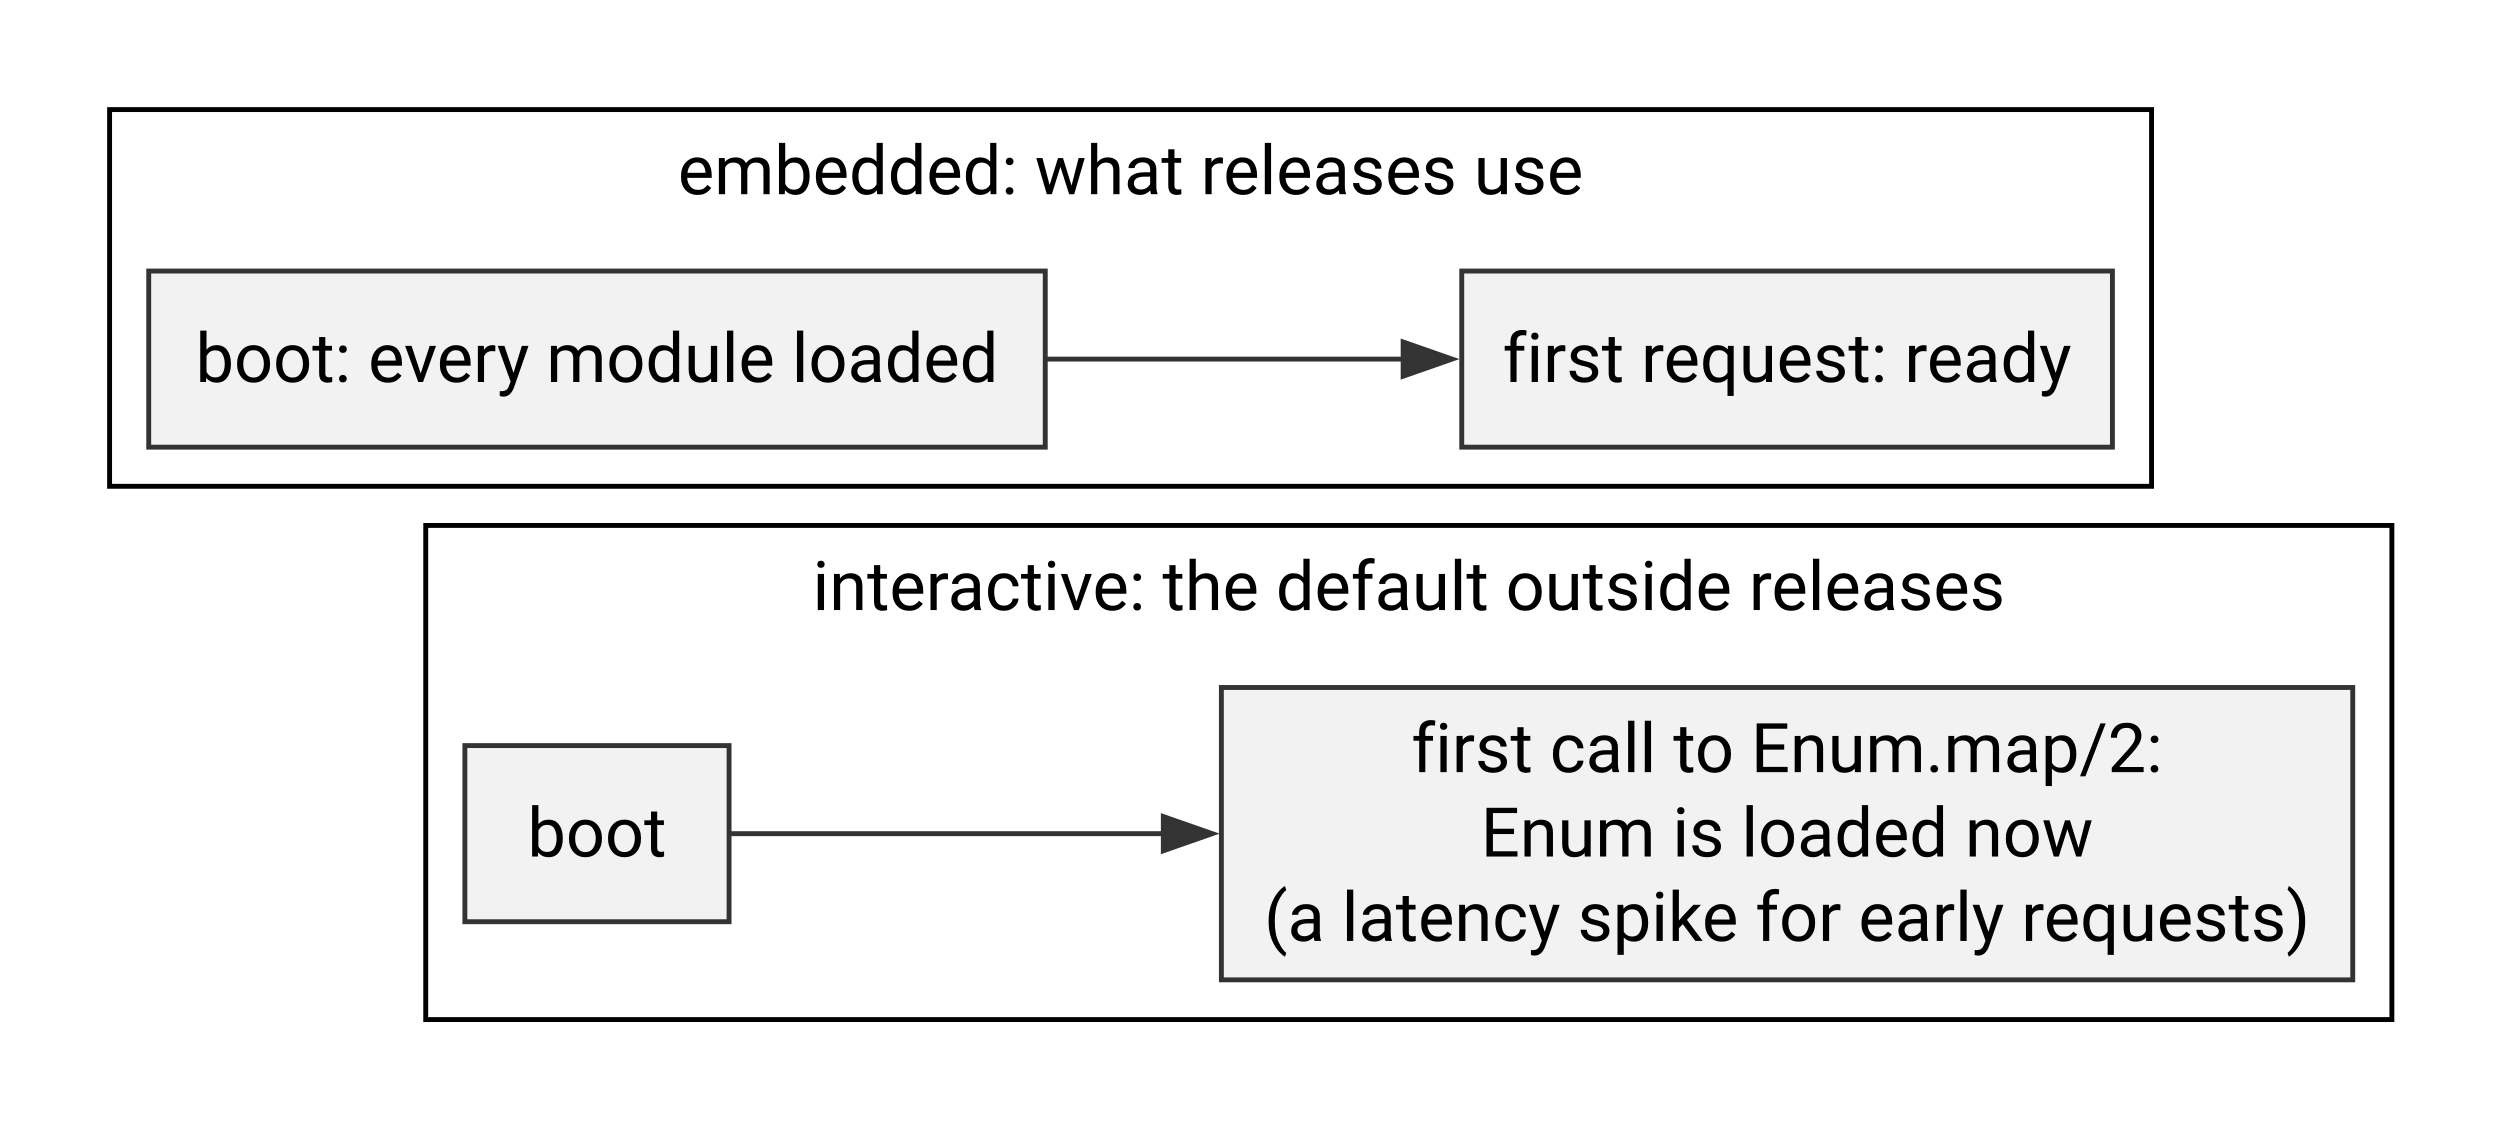
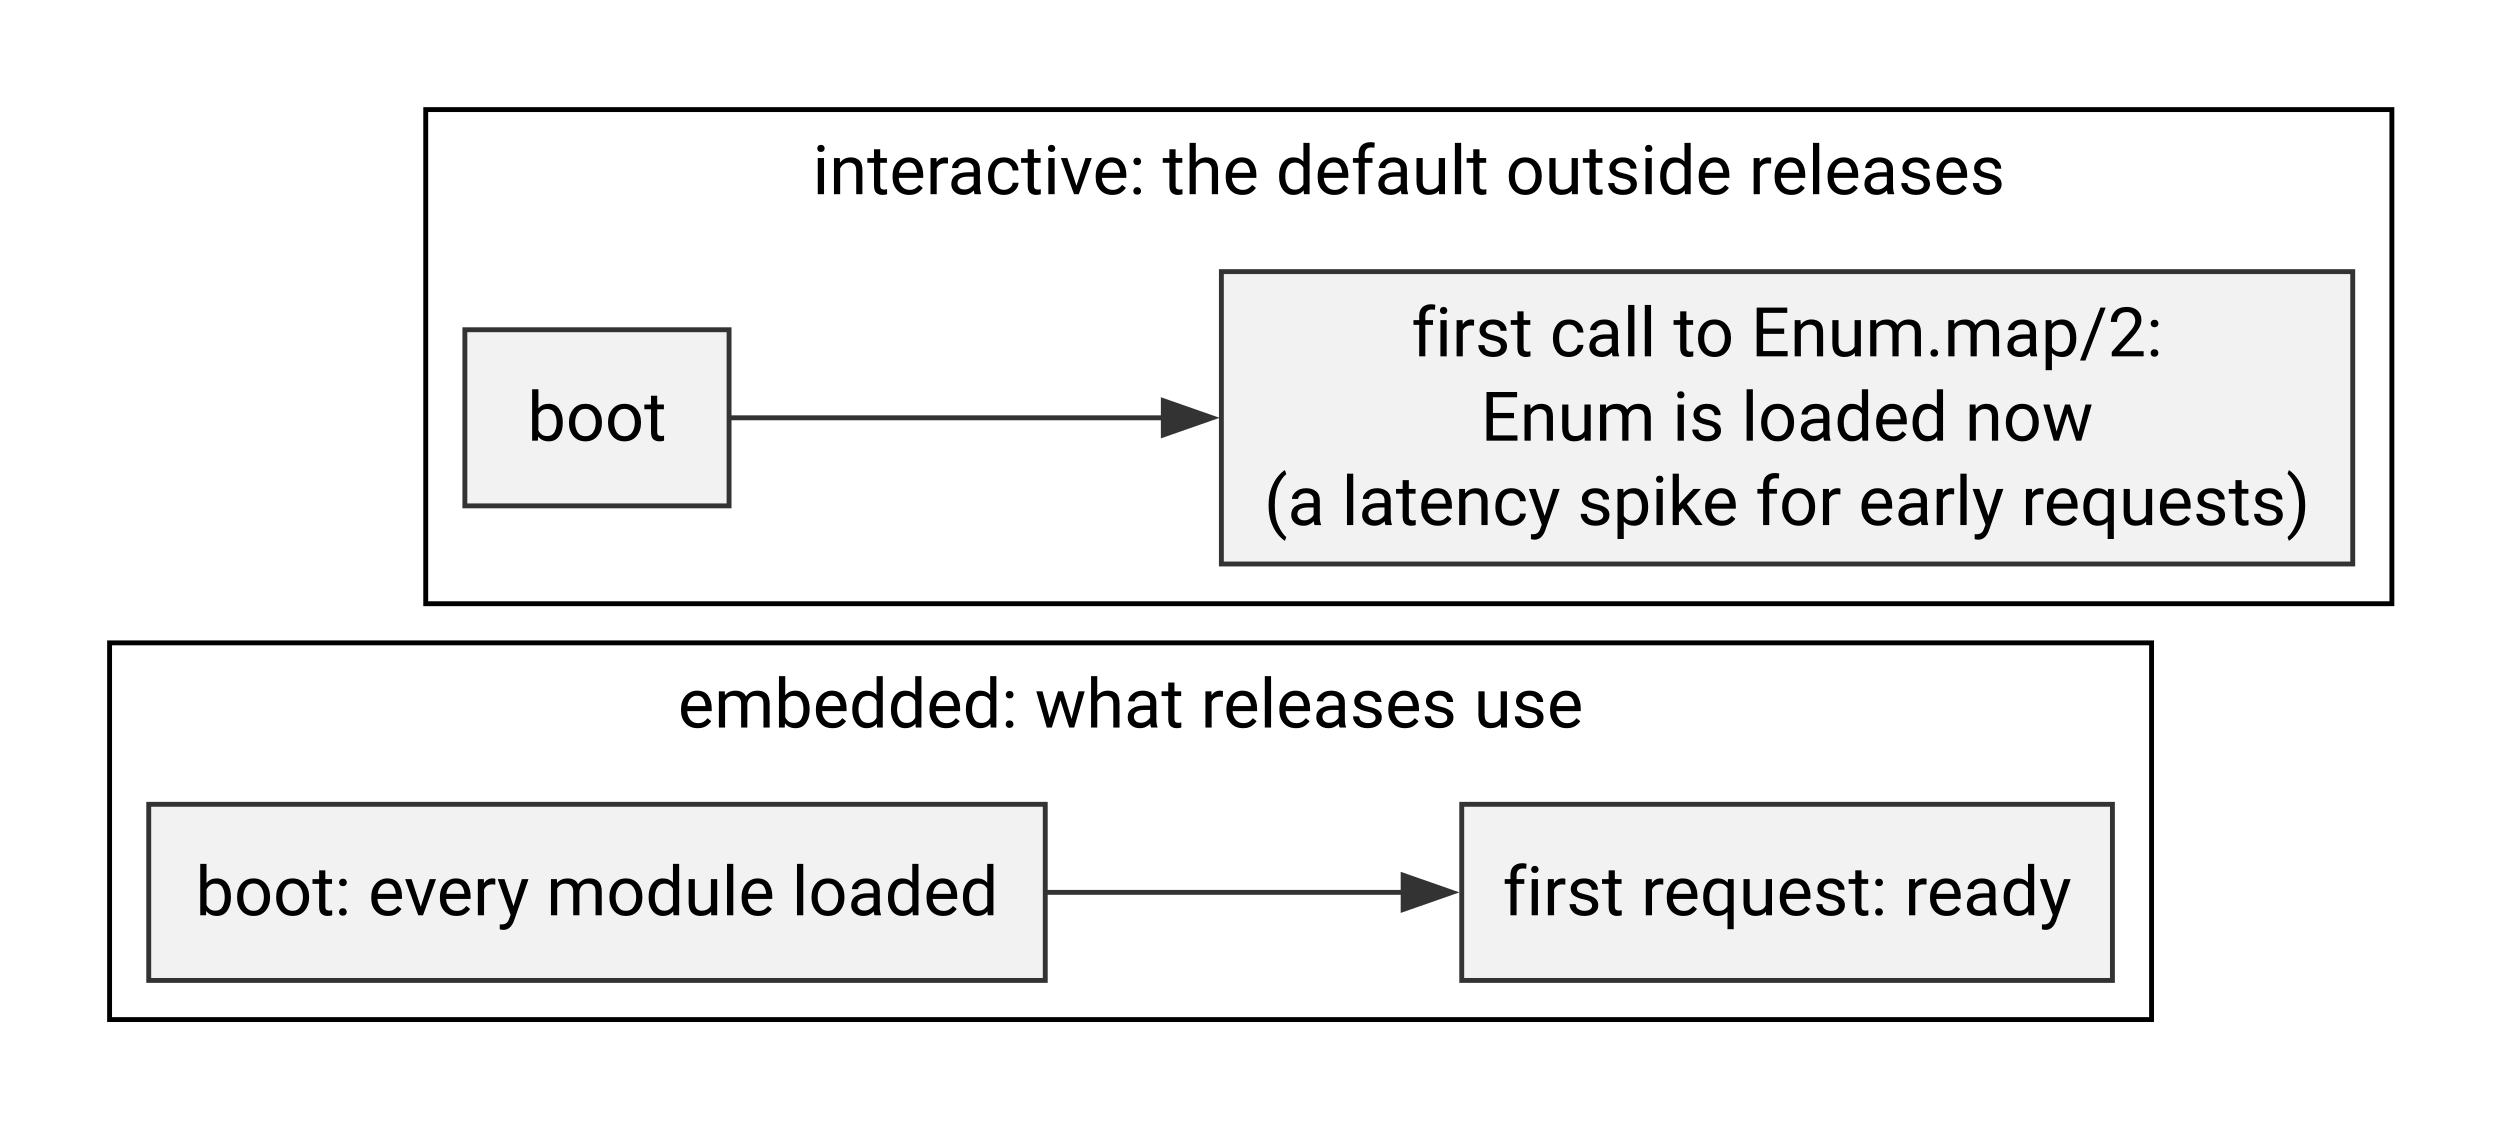
<svg xmlns="http://www.w3.org/2000/svg" width="511pt" height="231pt" viewBox="0.00 0.00 511.00 231.00">
  <g id="graph0" class="graph" transform="scale(1 1) rotate(0) translate(14.4 216.4)">
    <g id="clust1" class="cluster">
-       <polygon fill="none" stroke="black" points="72.62,-8 72.62,-109 474.5,-109 474.5,-8 72.62,-8" />
-       <text xml:space="preserve" text-anchor="middle" x="273.56" y="-91.7" font-family="Roboto" font-size="14.00">interactive: the default outside releases</text>
+       <polygon fill="none" stroke="black" points="8,-8 8,-85 425.38,-85 425.38,-8 8,-8" />
+       <text xml:space="preserve" text-anchor="middle" x="216.69" y="-67.7" font-family="Roboto" font-size="14.00">embedded: what releases use</text>
    </g>
    <g id="clust2" class="cluster">
-       <polygon fill="none" stroke="black" points="8,-117 8,-194 425.38,-194 425.38,-117 8,-117" />
-       <text xml:space="preserve" text-anchor="middle" x="216.69" y="-176.7" font-family="Roboto" font-size="14.00">embedded: what releases use</text>
+       <polygon fill="none" stroke="black" points="72.62,-93 72.62,-194 474.5,-194 474.5,-93 72.62,-93" />
+       <text xml:space="preserve" text-anchor="middle" x="273.56" y="-176.7" font-family="Roboto" font-size="14.00">interactive: the default outside releases</text>
    </g>
    <g id="node1" class="node">
-       <polygon fill="#f2f2f2" stroke="#333333" points="134.62,-64 80.62,-64 80.62,-28 134.62,-28 134.62,-64" />
-       <text xml:space="preserve" text-anchor="middle" x="107.62" y="-41.33" font-family="Roboto" font-size="14.00">boot</text>
+       <polygon fill="#f2f2f2" stroke="#333333" points="199.25,-52 16,-52 16,-16 199.25,-16 199.25,-52" />
+       <text xml:space="preserve" text-anchor="middle" x="107.62" y="-29.32" font-family="Roboto" font-size="14.00">boot: every module loaded</text>
    </g>
-     <g id="node2" class="node">
-       <polygon fill="#f2f2f2" stroke="#333333" points="466.5,-75.88 235.25,-75.88 235.25,-16.12 466.5,-16.12 466.5,-75.88" />
-       <text xml:space="preserve" text-anchor="middle" x="350.88" y="-58.58" font-family="Roboto" font-size="14.00">first call to Enum.map/2:</text>
-       <text xml:space="preserve" text-anchor="middle" x="350.88" y="-41.33" font-family="Roboto" font-size="14.00">Enum is loaded now</text>
-       <text xml:space="preserve" text-anchor="middle" x="350.88" y="-24.07" font-family="Roboto" font-size="14.00">(a latency spike for early requests)</text>
+     <g id="node2" class="node hl">
+       <polygon fill="#f2f2f2" stroke="#333333" points="417.38,-52 284.38,-52 284.38,-16 417.38,-16 417.38,-52" />
+       <text xml:space="preserve" text-anchor="middle" x="350.88" y="-29.32" font-family="Roboto" font-size="14.00">first request: ready</text>
    </g>
    <g id="edge1" class="edge">
-       <path fill="none" stroke="#333333" d="M134.9,-46C156.85,-46 189.87,-46 223.48,-46" />
-       <polygon fill="#333333" stroke="#333333" points="223.38,-49.5 233.38,-46 223.38,-42.5 223.38,-49.5" />
+       <path fill="none" stroke="#333333" d="M199.49,-34C223.59,-34 249.39,-34 272.69,-34" />
+       <polygon fill="#333333" stroke="#333333" points="272.4,-37.5 282.4,-34 272.4,-30.5 272.4,-37.5" />
    </g>
    <g id="node3" class="node">
-       <polygon fill="#f2f2f2" stroke="#333333" points="199.25,-161 16,-161 16,-125 199.25,-125 199.25,-161" />
-       <text xml:space="preserve" text-anchor="middle" x="107.62" y="-138.32" font-family="Roboto" font-size="14.00">boot: every module loaded</text>
+       <polygon fill="#f2f2f2" stroke="#333333" points="134.62,-149 80.62,-149 80.62,-113 134.62,-113 134.62,-149" />
+       <text xml:space="preserve" text-anchor="middle" x="107.62" y="-126.33" font-family="Roboto" font-size="14.00">boot</text>
    </g>
-     <g id="node4" class="node hl">
-       <polygon fill="#f2f2f2" stroke="#333333" points="417.38,-161 284.38,-161 284.38,-125 417.38,-125 417.38,-161" />
-       <text xml:space="preserve" text-anchor="middle" x="350.88" y="-138.32" font-family="Roboto" font-size="14.00">first request: ready</text>
+     <g id="node4" class="node">
+       <polygon fill="#f2f2f2" stroke="#333333" points="466.5,-160.88 235.25,-160.88 235.25,-101.12 466.5,-101.12 466.5,-160.88" />
+       <text xml:space="preserve" text-anchor="middle" x="350.88" y="-143.57" font-family="Roboto" font-size="14.00">first call to Enum.map/2:</text>
+       <text xml:space="preserve" text-anchor="middle" x="350.88" y="-126.33" font-family="Roboto" font-size="14.00">Enum is loaded now</text>
+       <text xml:space="preserve" text-anchor="middle" x="350.88" y="-109.08" font-family="Roboto" font-size="14.00">(a latency spike for early requests)</text>
    </g>
    <g id="edge2" class="edge">
-       <path fill="none" stroke="#333333" d="M199.49,-143C223.59,-143 249.39,-143 272.69,-143" />
-       <polygon fill="#333333" stroke="#333333" points="272.4,-146.5 282.4,-143 272.4,-139.5 272.4,-146.5" />
+       <path fill="none" stroke="#333333" d="M134.9,-131C156.85,-131 189.87,-131 223.48,-131" />
+       <polygon fill="#333333" stroke="#333333" points="223.38,-134.5 233.38,-131 223.38,-127.5 223.38,-134.5" />
    </g>
  </g>
</svg>
